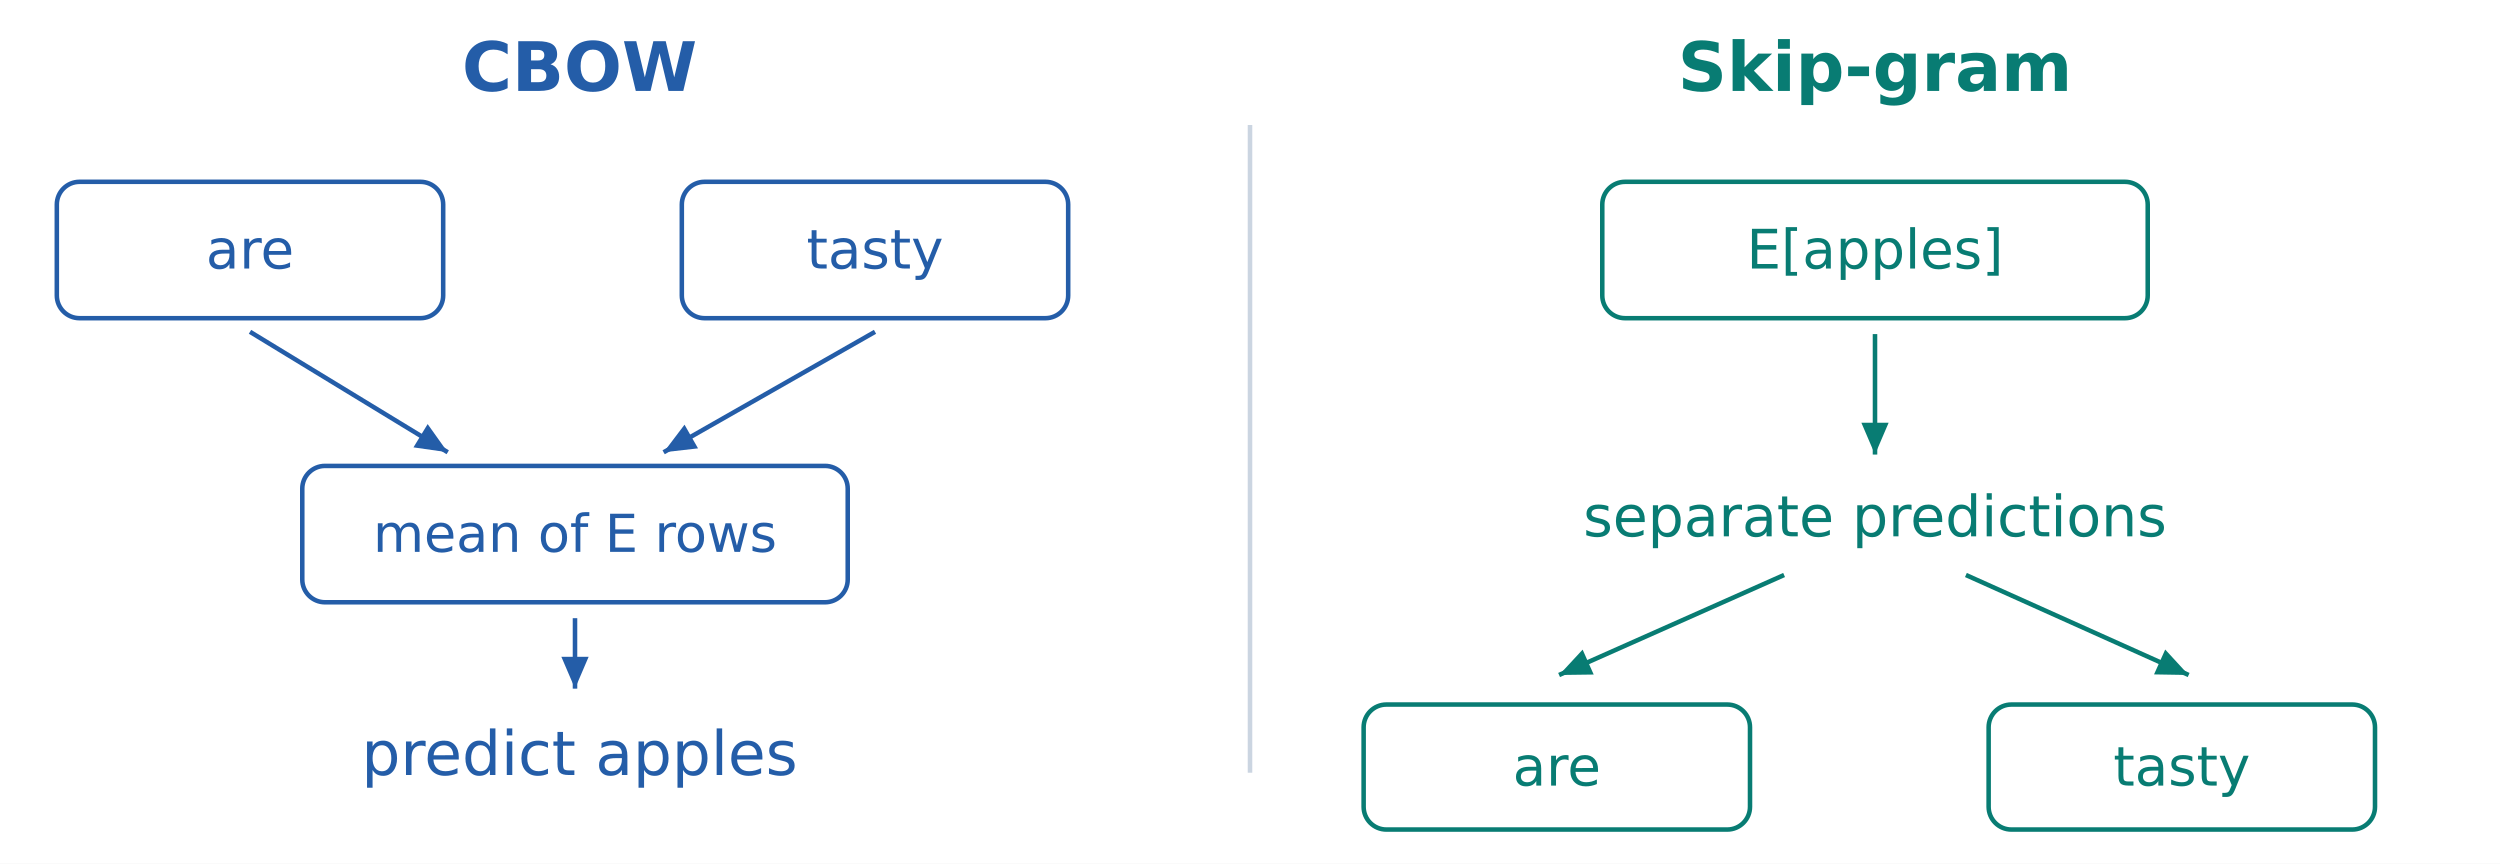
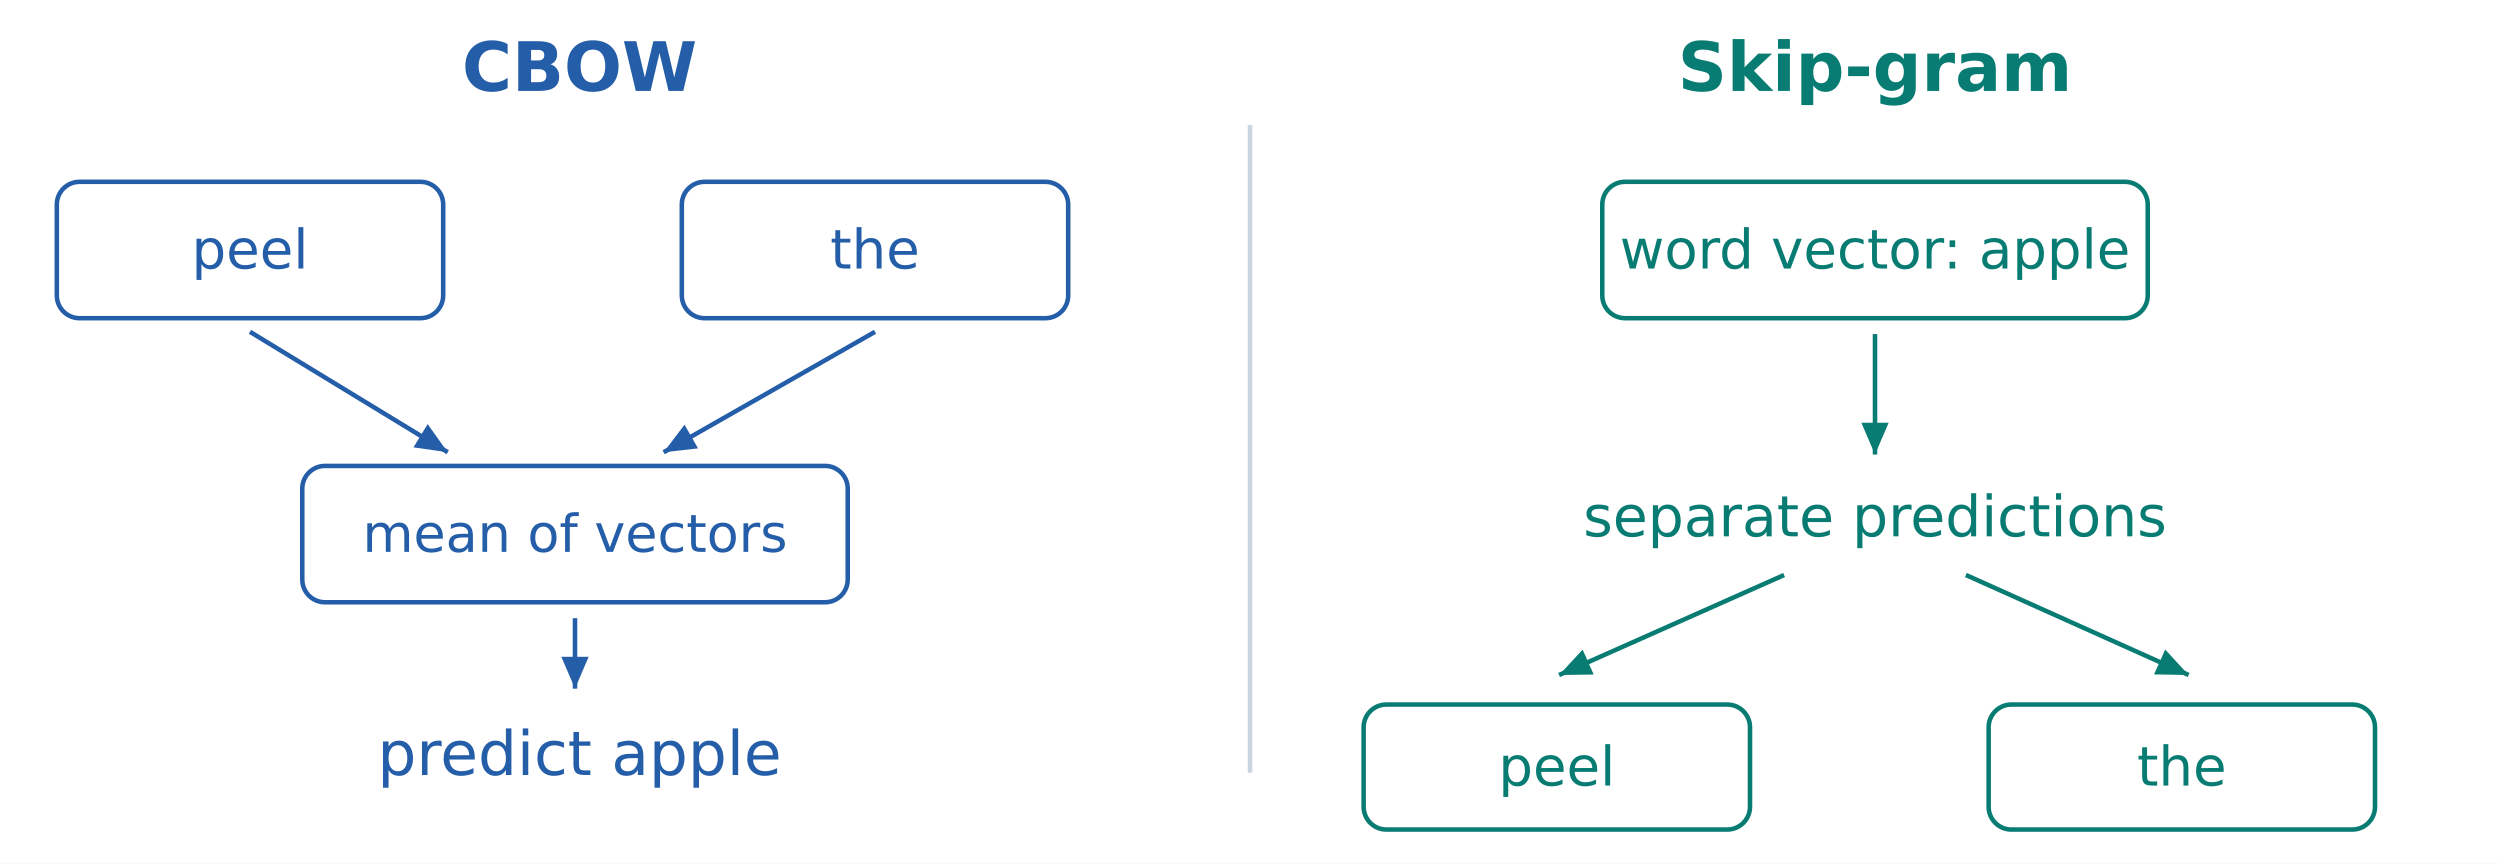
<svg xmlns="http://www.w3.org/2000/svg" width="1100" height="380" viewBox="0 0 1100 380" role="img">
  <defs>
    <marker id="arrow" markerWidth="8" markerHeight="8" refX="7" refY="3" orient="auto" markerUnits="strokeWidth">
      <path d="M0,0 L0,6 L7,3 z" fill="context-stroke" />
    </marker>
  </defs>
  <rect width="1100" height="100%" fill="white" />
  <text x="255" y="40" font-family="DejaVu Sans,Arial,sans-serif" font-size="30" fill="#245da8" font-weight="700" text-anchor="middle">CBOW</text>
  <text x="825" y="40" font-family="DejaVu Sans,Arial,sans-serif" font-size="30" fill="#087c73" font-weight="700" text-anchor="middle">Skip-gram</text>
  <line x1="550" y1="55" x2="550" y2="340" stroke="#cbd5e1" stroke-width="2" />
  <rect x="25" y="80" width="170" height="60" rx="10" fill="white" stroke="#245da8" stroke-width="2" />
-   <text x="110.0" y="118.16" font-family="DejaVu Sans,Arial,sans-serif" font-size="24" fill="#245da8" font-weight="400" text-anchor="middle">are</text>
+   <text x="110.0" y="118.16" font-family="DejaVu Sans,Arial,sans-serif" font-size="24" fill="#245da8" font-weight="400" text-anchor="middle">peel</text>
  <rect x="300" y="80" width="170" height="60" rx="10" fill="white" stroke="#245da8" stroke-width="2" />
-   <text x="385.0" y="118.16" font-family="DejaVu Sans,Arial,sans-serif" font-size="24" fill="#245da8" font-weight="400" text-anchor="middle">tasty</text>
+   <text x="385.0" y="118.16" font-family="DejaVu Sans,Arial,sans-serif" font-size="24" fill="#245da8" font-weight="400" text-anchor="middle">the</text>
  <line x1="110" y1="146" x2="197" y2="199" stroke="#245da8" stroke-width="2" marker-end="url(#arrow)" />
  <line x1="385" y1="146" x2="292" y2="199" stroke="#245da8" stroke-width="2" marker-end="url(#arrow)" />
  <rect x="133" y="205" width="240" height="60" rx="10" fill="white" stroke="#245da8" stroke-width="2" />
-   <text x="253.0" y="242.82" font-family="DejaVu Sans,Arial,sans-serif" font-size="23" fill="#245da8" font-weight="400" text-anchor="middle">mean of E rows</text>
+   <text x="253.0" y="242.82" font-family="DejaVu Sans,Arial,sans-serif" font-size="23" fill="#245da8" font-weight="400" text-anchor="middle">mean of vectors</text>
  <line x1="253" y1="272" x2="253" y2="303" stroke="#245da8" stroke-width="2" marker-end="url(#arrow)" />
-   <text x="255" y="341" font-family="DejaVu Sans,Arial,sans-serif" font-size="27" fill="#245da8" font-weight="400" text-anchor="middle">predict apples</text>
+   <text x="255" y="341" font-family="DejaVu Sans,Arial,sans-serif" font-size="27" fill="#245da8" font-weight="400" text-anchor="middle">predict apple</text>
  <rect x="705" y="80" width="240" height="60" rx="10" fill="white" stroke="#087c73" stroke-width="2" />
-   <text x="825.0" y="118.16" font-family="DejaVu Sans,Arial,sans-serif" font-size="24" fill="#087c73" font-weight="400" text-anchor="middle">E[apples]</text>
+   <text x="825.0" y="118.16" font-family="DejaVu Sans,Arial,sans-serif" font-size="24" fill="#087c73" font-weight="400" text-anchor="middle">word vector: apple</text>
  <line x1="825" y1="147" x2="825" y2="200" stroke="#087c73" stroke-width="2" marker-end="url(#arrow)" />
  <text x="825" y="236" font-family="DejaVu Sans,Arial,sans-serif" font-size="25" fill="#087c73" font-weight="400" text-anchor="middle">separate predictions</text>
  <line x1="785" y1="253" x2="686" y2="297" stroke="#087c73" stroke-width="2" marker-end="url(#arrow)" />
  <line x1="865" y1="253" x2="963" y2="297" stroke="#087c73" stroke-width="2" marker-end="url(#arrow)" />
  <rect x="600" y="310" width="170" height="55" rx="10" fill="white" stroke="#087c73" stroke-width="2" />
-   <text x="685.0" y="345.66" font-family="DejaVu Sans,Arial,sans-serif" font-size="24" fill="#087c73" font-weight="400" text-anchor="middle">are</text>
+   <text x="685.0" y="345.66" font-family="DejaVu Sans,Arial,sans-serif" font-size="24" fill="#087c73" font-weight="400" text-anchor="middle">peel</text>
  <rect x="875" y="310" width="170" height="55" rx="10" fill="white" stroke="#087c73" stroke-width="2" />
-   <text x="960.0" y="345.66" font-family="DejaVu Sans,Arial,sans-serif" font-size="24" fill="#087c73" font-weight="400" text-anchor="middle">tasty</text>
+   <text x="960.0" y="345.66" font-family="DejaVu Sans,Arial,sans-serif" font-size="24" fill="#087c73" font-weight="400" text-anchor="middle">the</text>
</svg>
